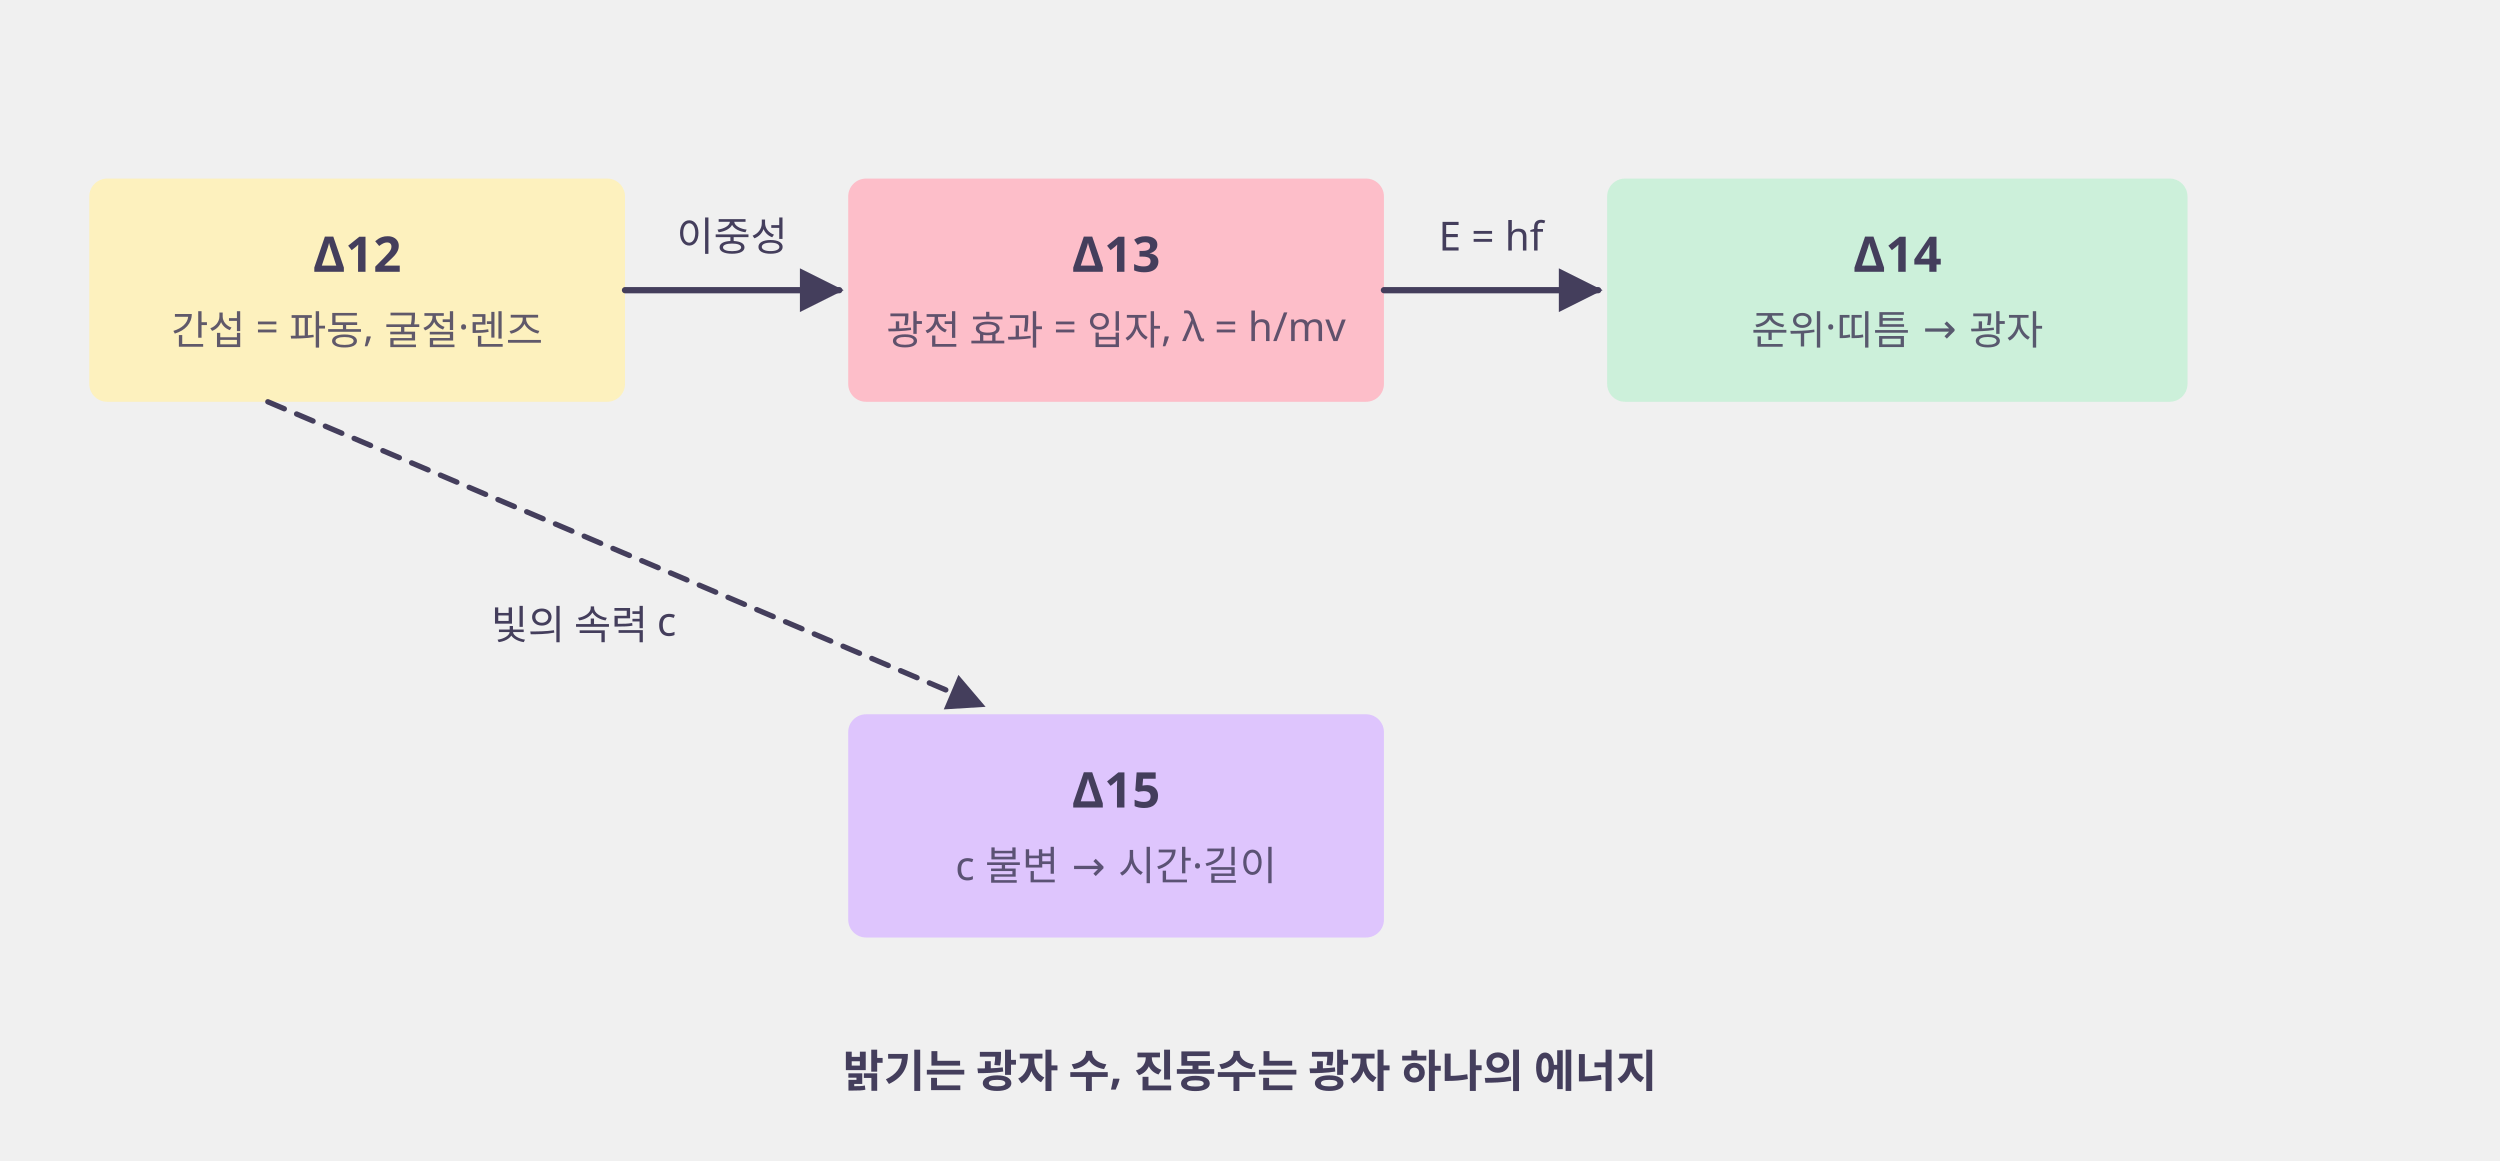
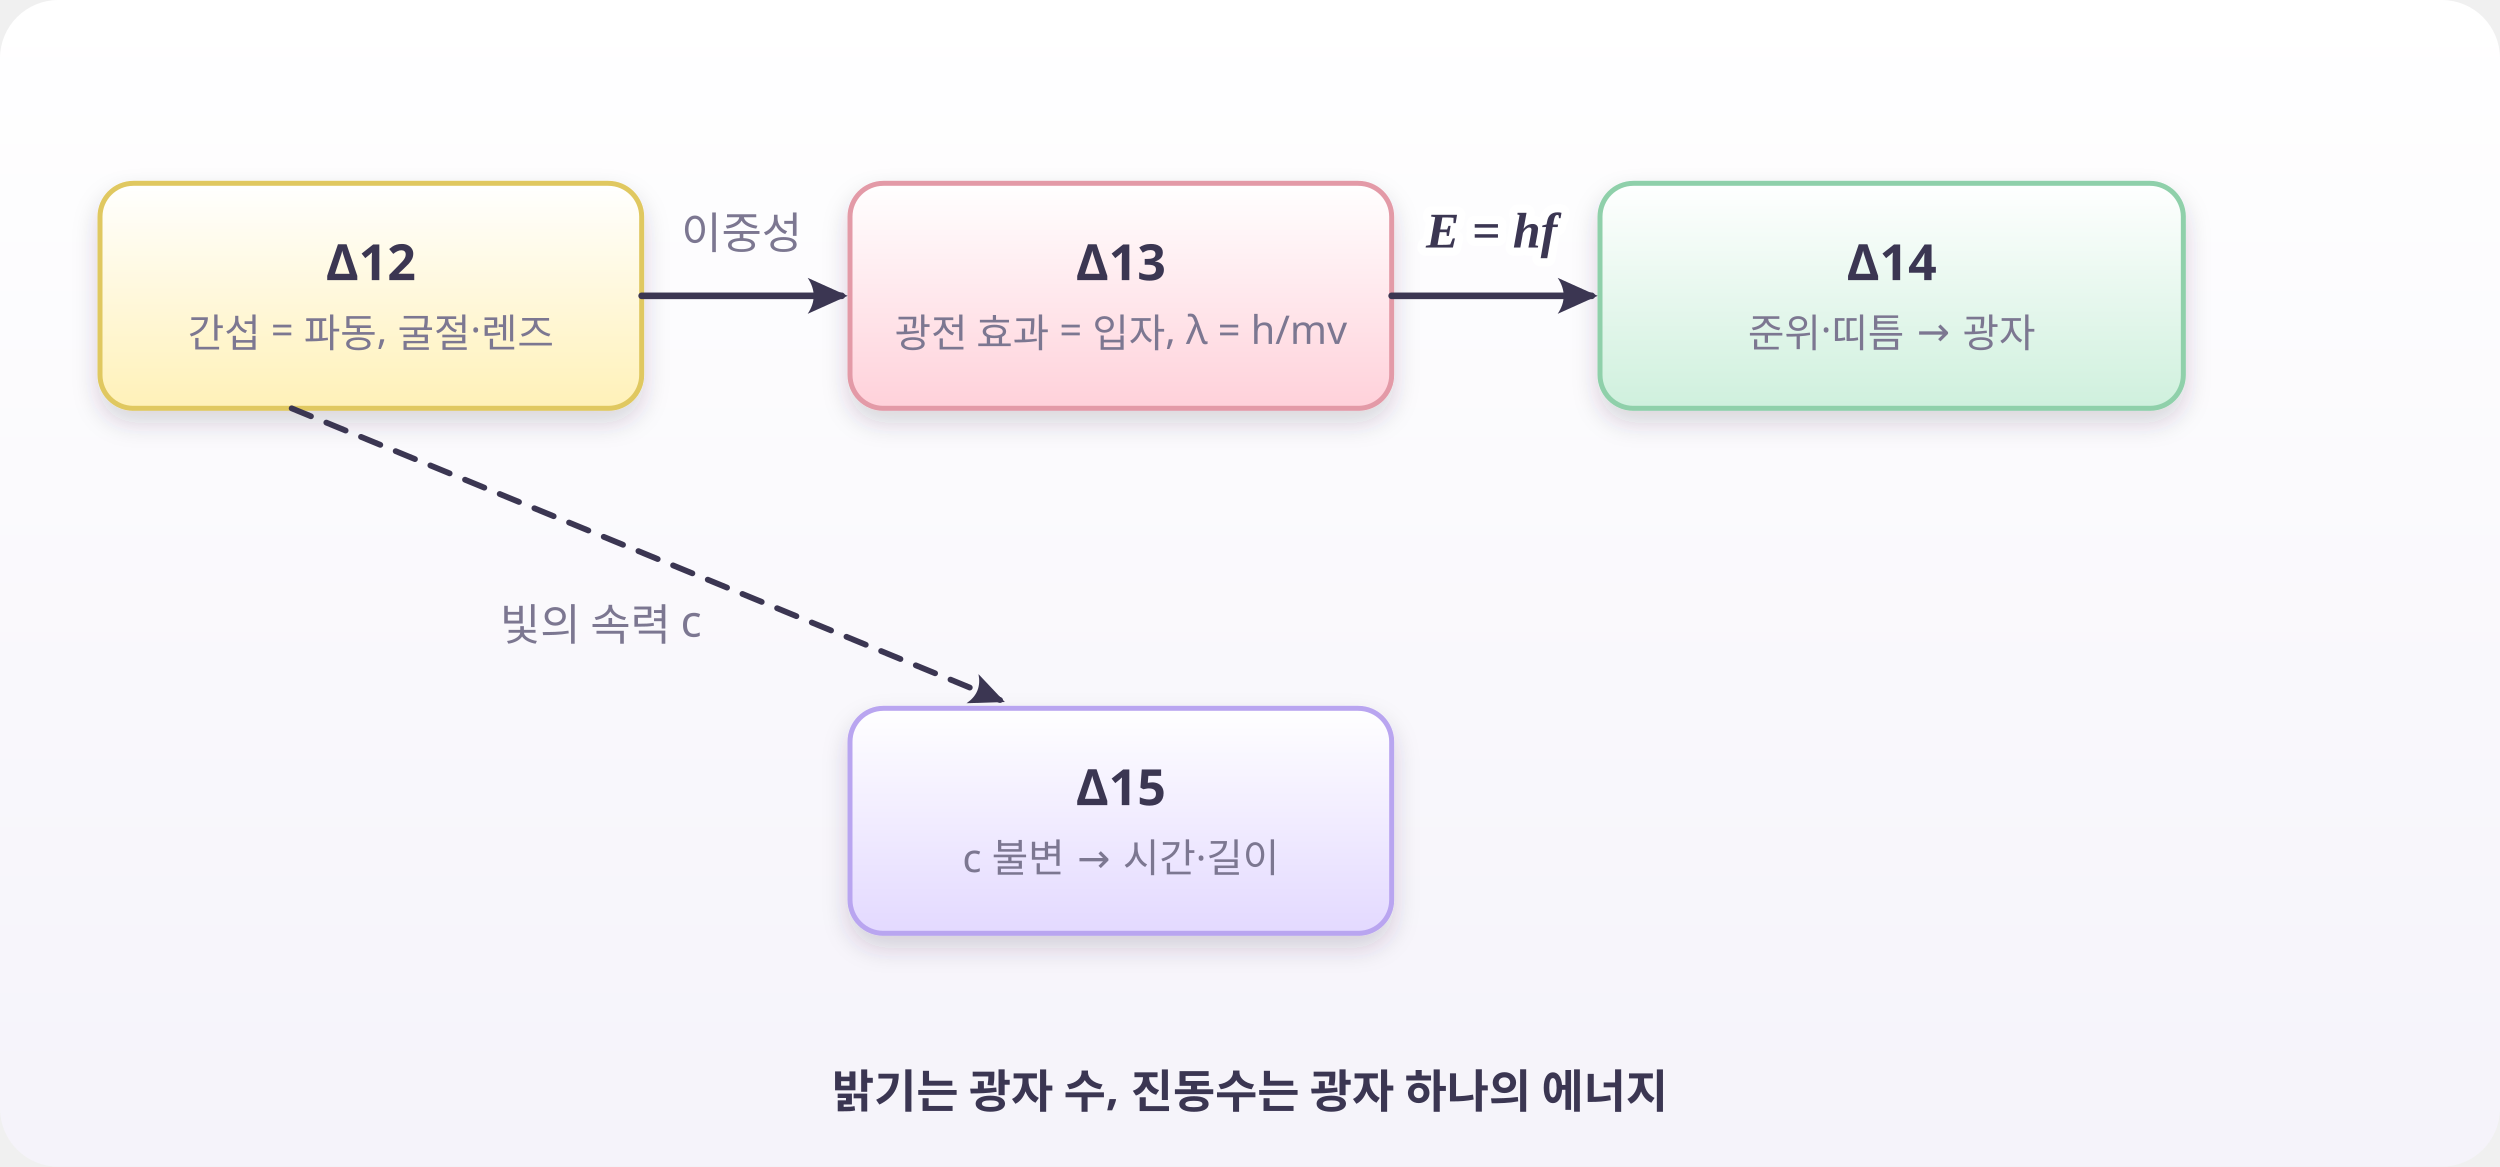
- <svg xmlns="http://www.w3.org/2000/svg" viewBox="0 0 560 260" role="img" aria-label="빛과 물질 연결도: 파동 → 입자 → hf = ΔE, 그리고 c 불변" style="max-width:100%;height:auto;display:block;color:#443E5C">
+ <svg xmlns="http://www.w3.org/2000/svg" viewBox="0 0 600 280" role="img" aria-label="빛과 물질 연결도: 파동 → 입자 → hf = ΔE, 그리고 c 불변" style="max-width:100%;height:auto;display:block">
  <defs>
-     <marker id="ah" viewBox="0 0 10 10" refX="9" refY="5" markerWidth="7" markerHeight="7" orient="auto-start-reverse">
-       <path d="M0 0 L10 5 L0 10 Z" fill="currentColor" />
-     </marker>
-     <marker id="ahs" viewBox="0 0 10 10" refX="1" refY="5" markerWidth="7" markerHeight="7" orient="auto-start-reverse">
-       <path d="M10 0 L0 5 L10 10 Z" fill="currentColor" />
+     <linearGradient id="gR311" x1="50%" y1="0%" x2="50%" y2="100%">
+       <stop offset="0" stop-color="#FFFFFF" />
+       <stop offset="1" stop-color="#F5F3FA" />
+     </linearGradient>
+     <linearGradient id="gR312" x1="50%" y1="0%" x2="50%" y2="100%">
+       <stop offset="0" stop-color="#FFFFFF" />
+       <stop offset="1" stop-color="#FFF1B8" />
+     </linearGradient>
+     <filter id="sR313" x="-20%" y="-20%" width="140%" height="160%">
+       <feDropShadow dx="0" dy="3" stdDeviation="3" flood-color="#3B3652" flood-opacity="0.18" />
+     </filter>
+     <linearGradient id="gR314" x1="50%" y1="0%" x2="50%" y2="100%">
+       <stop offset="0" stop-color="#FFFFFF" />
+       <stop offset="1" stop-color="#FFD1DA" />
+     </linearGradient>
+     <filter id="sR315" x="-20%" y="-20%" width="140%" height="160%">
+       <feDropShadow dx="0" dy="3" stdDeviation="3" flood-color="#3B3652" flood-opacity="0.18" />
+     </filter>
+     <linearGradient id="gR316" x1="50%" y1="0%" x2="50%" y2="100%">
+       <stop offset="0" stop-color="#FFFFFF" />
+       <stop offset="1" stop-color="#CFF0DD" />
+     </linearGradient>
+     <filter id="sR317" x="-20%" y="-20%" width="140%" height="160%">
+       <feDropShadow dx="0" dy="3" stdDeviation="3" flood-color="#3B3652" flood-opacity="0.18" />
+     </filter>
+     <linearGradient id="gR318" x1="50%" y1="0%" x2="50%" y2="100%">
+       <stop offset="0" stop-color="#FFFFFF" />
+       <stop offset="1" stop-color="#E3D9FF" />
+     </linearGradient>
+     <filter id="sR319" x="-20%" y="-20%" width="140%" height="160%">
+       <feDropShadow dx="0" dy="3" stdDeviation="3" flood-color="#3B3652" flood-opacity="0.18" />
+     </filter>
+     <marker id="m3B3652R31" viewBox="0 0 10 10" refX="8.5" refY="5" markerWidth="6" markerHeight="6" orient="auto-start-reverse">
+       <path d="M0 0.5 L10 5 L0 9.5 Q3 5 0 0.5 Z" fill="#3B3652" />
    </marker>
  </defs>
-   <rect x="20.0" y="40.0" width="120.0" height="50.0" fill="#FFF1B5" stroke="none" stroke-width="1.6" rx="4" opacity="0.85" />
-   <text x="80.0" y="57.0" text-anchor="middle" dominant-baseline="middle" fill="currentColor" style="font-family:'IBM Plex Sans KR','Apple SD Gothic Neo',sans-serif;font-size:11px;font-weight:700" opacity="1">Δ12</text>
-   <text x="80.0" y="74.0" text-anchor="middle" dominant-baseline="middle" fill="currentColor" style="font-family:'IBM Plex Sans KR','Apple SD Gothic Neo',sans-serif;font-size:9px;font-weight:400" opacity="0.85">간섭 = 파동, 굴절·렌즈</text>
-   <rect x="190.0" y="40.0" width="120.0" height="50.0" fill="#FFB5C2" stroke="none" stroke-width="1.6" rx="4" opacity="0.85" />
-   <text x="250.0" y="57.0" text-anchor="middle" dominant-baseline="middle" fill="currentColor" style="font-family:'IBM Plex Sans KR','Apple SD Gothic Neo',sans-serif;font-size:11px;font-weight:700" opacity="1">Δ13</text>
-   <text x="250.0" y="74.0" text-anchor="middle" dominant-baseline="middle" fill="currentColor" style="font-family:'IBM Plex Sans KR','Apple SD Gothic Neo',sans-serif;font-size:9px;font-weight:400" opacity="0.85">광전 효과 = 입자, λ = h/mv</text>
-   <rect x="360.0" y="40.0" width="130.0" height="50.0" fill="#C6F0D6" stroke="none" stroke-width="1.6" rx="4" opacity="0.85" />
-   <text x="425.0" y="57.0" text-anchor="middle" dominant-baseline="middle" fill="currentColor" style="font-family:'IBM Plex Sans KR','Apple SD Gothic Neo',sans-serif;font-size:11px;font-weight:700" opacity="1">Δ14</text>
-   <text x="425.0" y="74.0" text-anchor="middle" dominant-baseline="middle" fill="currentColor" style="font-family:'IBM Plex Sans KR','Apple SD Gothic Neo',sans-serif;font-size:9px;font-weight:400" opacity="0.85">준위·띠틈 → 광자</text>
-   <rect x="190.0" y="160.0" width="120.0" height="50.0" fill="#DABDFF" stroke="none" stroke-width="1.6" rx="4" opacity="0.85" />
-   <text x="250.0" y="177.0" text-anchor="middle" dominant-baseline="middle" fill="currentColor" style="font-family:'IBM Plex Sans KR','Apple SD Gothic Neo',sans-serif;font-size:11px;font-weight:700" opacity="1">Δ15</text>
-   <text x="250.0" y="194.0" text-anchor="middle" dominant-baseline="middle" fill="currentColor" style="font-family:'IBM Plex Sans KR','Apple SD Gothic Neo',sans-serif;font-size:9px;font-weight:400" opacity="0.85">c 불변 → 시간·길이</text>
-   <line x1="140.0" y1="65.0" x2="188.0" y2="65.0" stroke="currentColor" stroke-width="1.4" stroke-linecap="round" marker-end="url(#ah)" opacity="1" />
-   <text x="164.0" y="53.0" text-anchor="middle" dominant-baseline="middle" fill="currentColor" style="font-family:'IBM Plex Sans KR','Apple SD Gothic Neo',sans-serif;font-size:9px;font-weight:400" opacity="1">이중성</text>
-   <line x1="310.0" y1="65.0" x2="358.0" y2="65.0" stroke="currentColor" stroke-width="1.4" stroke-linecap="round" marker-end="url(#ah)" opacity="1" />
-   <text x="334.0" y="53.0" text-anchor="middle" dominant-baseline="middle" fill="currentColor" style="font-family:'IBM Plex Sans KR','Apple SD Gothic Neo',sans-serif;font-size:9px;font-weight:400" opacity="1">E = hf</text>
-   <line x1="60.0" y1="90.0" x2="220.0" y2="158.0" stroke="currentColor" stroke-width="1.2" stroke-linecap="round" stroke-dasharray="4 3" marker-end="url(#ah)" opacity="1" />
-   <text x="110.0" y="140.0" text-anchor="start" dominant-baseline="middle" fill="currentColor" style="font-family:'IBM Plex Sans KR','Apple SD Gothic Neo',sans-serif;font-size:9px;font-weight:400" opacity="1">빛의 속력 c</text>
-   <text x="280.0" y="240.0" text-anchor="middle" dominant-baseline="middle" fill="currentColor" style="font-family:'IBM Plex Sans KR','Apple SD Gothic Neo',sans-serif;font-size:10px;font-weight:600" opacity="1">밝기는 광자 수, 진동수는 광자 하나의 에너지</text>
+   <rect x="0.0" y="0.0" width="600.0" height="280.0" fill="url(#gR311)" stroke="none" stroke-width="1.4" rx="14" opacity="1" />
+   <rect x="24.0" y="44.0" width="130.0" height="54.0" fill="url(#gR312)" stroke="#E0C860" stroke-width="1.2" rx="8" opacity="1" filter="url(#sR313)" />
+   <text x="89.0" y="63.0" text-anchor="middle" dominant-baseline="middle" fill="#3B3652" style="font-family:'IBM Plex Sans KR','Apple SD Gothic Neo','Malgun Gothic',sans-serif;font-size:12px;font-weight:700" opacity="1">Δ12</text>
+   <text x="89.0" y="80.0" text-anchor="middle" dominant-baseline="middle" fill="#7C7791" style="font-family:'IBM Plex Sans KR','Apple SD Gothic Neo','Malgun Gothic',sans-serif;font-size:9.5px;font-weight:500" opacity="1">간섭 = 파동, 굴절·렌즈</text>
+   <rect x="204.0" y="44.0" width="130.0" height="54.0" fill="url(#gR314)" stroke="#E39AA7" stroke-width="1.2" rx="8" opacity="1" filter="url(#sR315)" />
+   <text x="269.0" y="63.0" text-anchor="middle" dominant-baseline="middle" fill="#3B3652" style="font-family:'IBM Plex Sans KR','Apple SD Gothic Neo','Malgun Gothic',sans-serif;font-size:12px;font-weight:700" opacity="1">Δ13</text>
+   <text x="269.0" y="80.0" text-anchor="middle" dominant-baseline="middle" fill="#7C7791" style="font-family:'IBM Plex Sans KR','Apple SD Gothic Neo','Malgun Gothic',sans-serif;font-size:9.5px;font-weight:500" opacity="1">광전 효과 = 입자, λ = h/mv</text>
+   <rect x="384.0" y="44.0" width="140.0" height="54.0" fill="url(#gR316)" stroke="#8FD0AA" stroke-width="1.2" rx="8" opacity="1" filter="url(#sR317)" />
+   <text x="454.0" y="63.0" text-anchor="middle" dominant-baseline="middle" fill="#3B3652" style="font-family:'IBM Plex Sans KR','Apple SD Gothic Neo','Malgun Gothic',sans-serif;font-size:12px;font-weight:700" opacity="1">Δ14</text>
+   <text x="454.0" y="80.0" text-anchor="middle" dominant-baseline="middle" fill="#7C7791" style="font-family:'IBM Plex Sans KR','Apple SD Gothic Neo','Malgun Gothic',sans-serif;font-size:9.5px;font-weight:500" opacity="1">준위·띠틈 → 광자</text>
+   <rect x="204.0" y="170.0" width="130.0" height="54.0" fill="url(#gR318)" stroke="#B9A5F0" stroke-width="1.2" rx="8" opacity="1" filter="url(#sR319)" />
+   <text x="269.0" y="189.0" text-anchor="middle" dominant-baseline="middle" fill="#3B3652" style="font-family:'IBM Plex Sans KR','Apple SD Gothic Neo','Malgun Gothic',sans-serif;font-size:12px;font-weight:700" opacity="1">Δ15</text>
+   <text x="269.0" y="206.0" text-anchor="middle" dominant-baseline="middle" fill="#7C7791" style="font-family:'IBM Plex Sans KR','Apple SD Gothic Neo','Malgun Gothic',sans-serif;font-size:9.5px;font-weight:500" opacity="1">c 불변 → 시간·길이</text>
+   <line x1="154.0" y1="71.0" x2="202.0" y2="71.0" stroke="#3B3652" stroke-width="1.6" stroke-linecap="round" marker-end="url(#m3B3652R31)" opacity="1" />
+   <text x="178.0" y="56.0" text-anchor="middle" dominant-baseline="middle" fill="#7C7791" style="font-family:'IBM Plex Sans KR','Apple SD Gothic Neo','Malgun Gothic',sans-serif;font-size:10.5px;font-weight:500" opacity="1">이중성</text>
+   <line x1="334.0" y1="71.0" x2="382.0" y2="71.0" stroke="#3B3652" stroke-width="1.6" stroke-linecap="round" marker-end="url(#m3B3652R31)" opacity="1" />
+   <text x="358.0" y="56.0" text-anchor="middle" dominant-baseline="middle" stroke="#FFFFFF" stroke-width="4" stroke-linejoin="round" fill="none" style="font-family:'Times New Roman','Nanum Myeongjo','Apple Myungjo',serif;font-size:12px;font-weight:700;font-style:italic" opacity="0.9">E = hf</text>
+   <text x="358.0" y="56.0" text-anchor="middle" dominant-baseline="middle" fill="#3B3652" style="font-family:'Times New Roman','Nanum Myeongjo','Apple Myungjo',serif;font-size:12px;font-weight:700;font-style:italic" opacity="1">E = hf</text>
+   <line x1="70.0" y1="98.0" x2="240.0" y2="168.0" stroke="#3B3652" stroke-width="1.4" stroke-linecap="round" stroke-dasharray="5 4" marker-end="url(#m3B3652R31)" opacity="1" />
+   <text x="120.0" y="150.0" text-anchor="start" dominant-baseline="middle" fill="#7C7791" style="font-family:'IBM Plex Sans KR','Apple SD Gothic Neo','Malgun Gothic',sans-serif;font-size:10.5px;font-weight:500" opacity="1">빛의 속력 c</text>
+   <text x="300.0" y="262.0" text-anchor="middle" dominant-baseline="middle" fill="#3B3652" style="font-family:'IBM Plex Sans KR','Apple SD Gothic Neo','Malgun Gothic',sans-serif;font-size:11px;font-weight:600" opacity="1">밝기는 광자 수, 진동수는 광자 하나의 에너지</text>
</svg>
